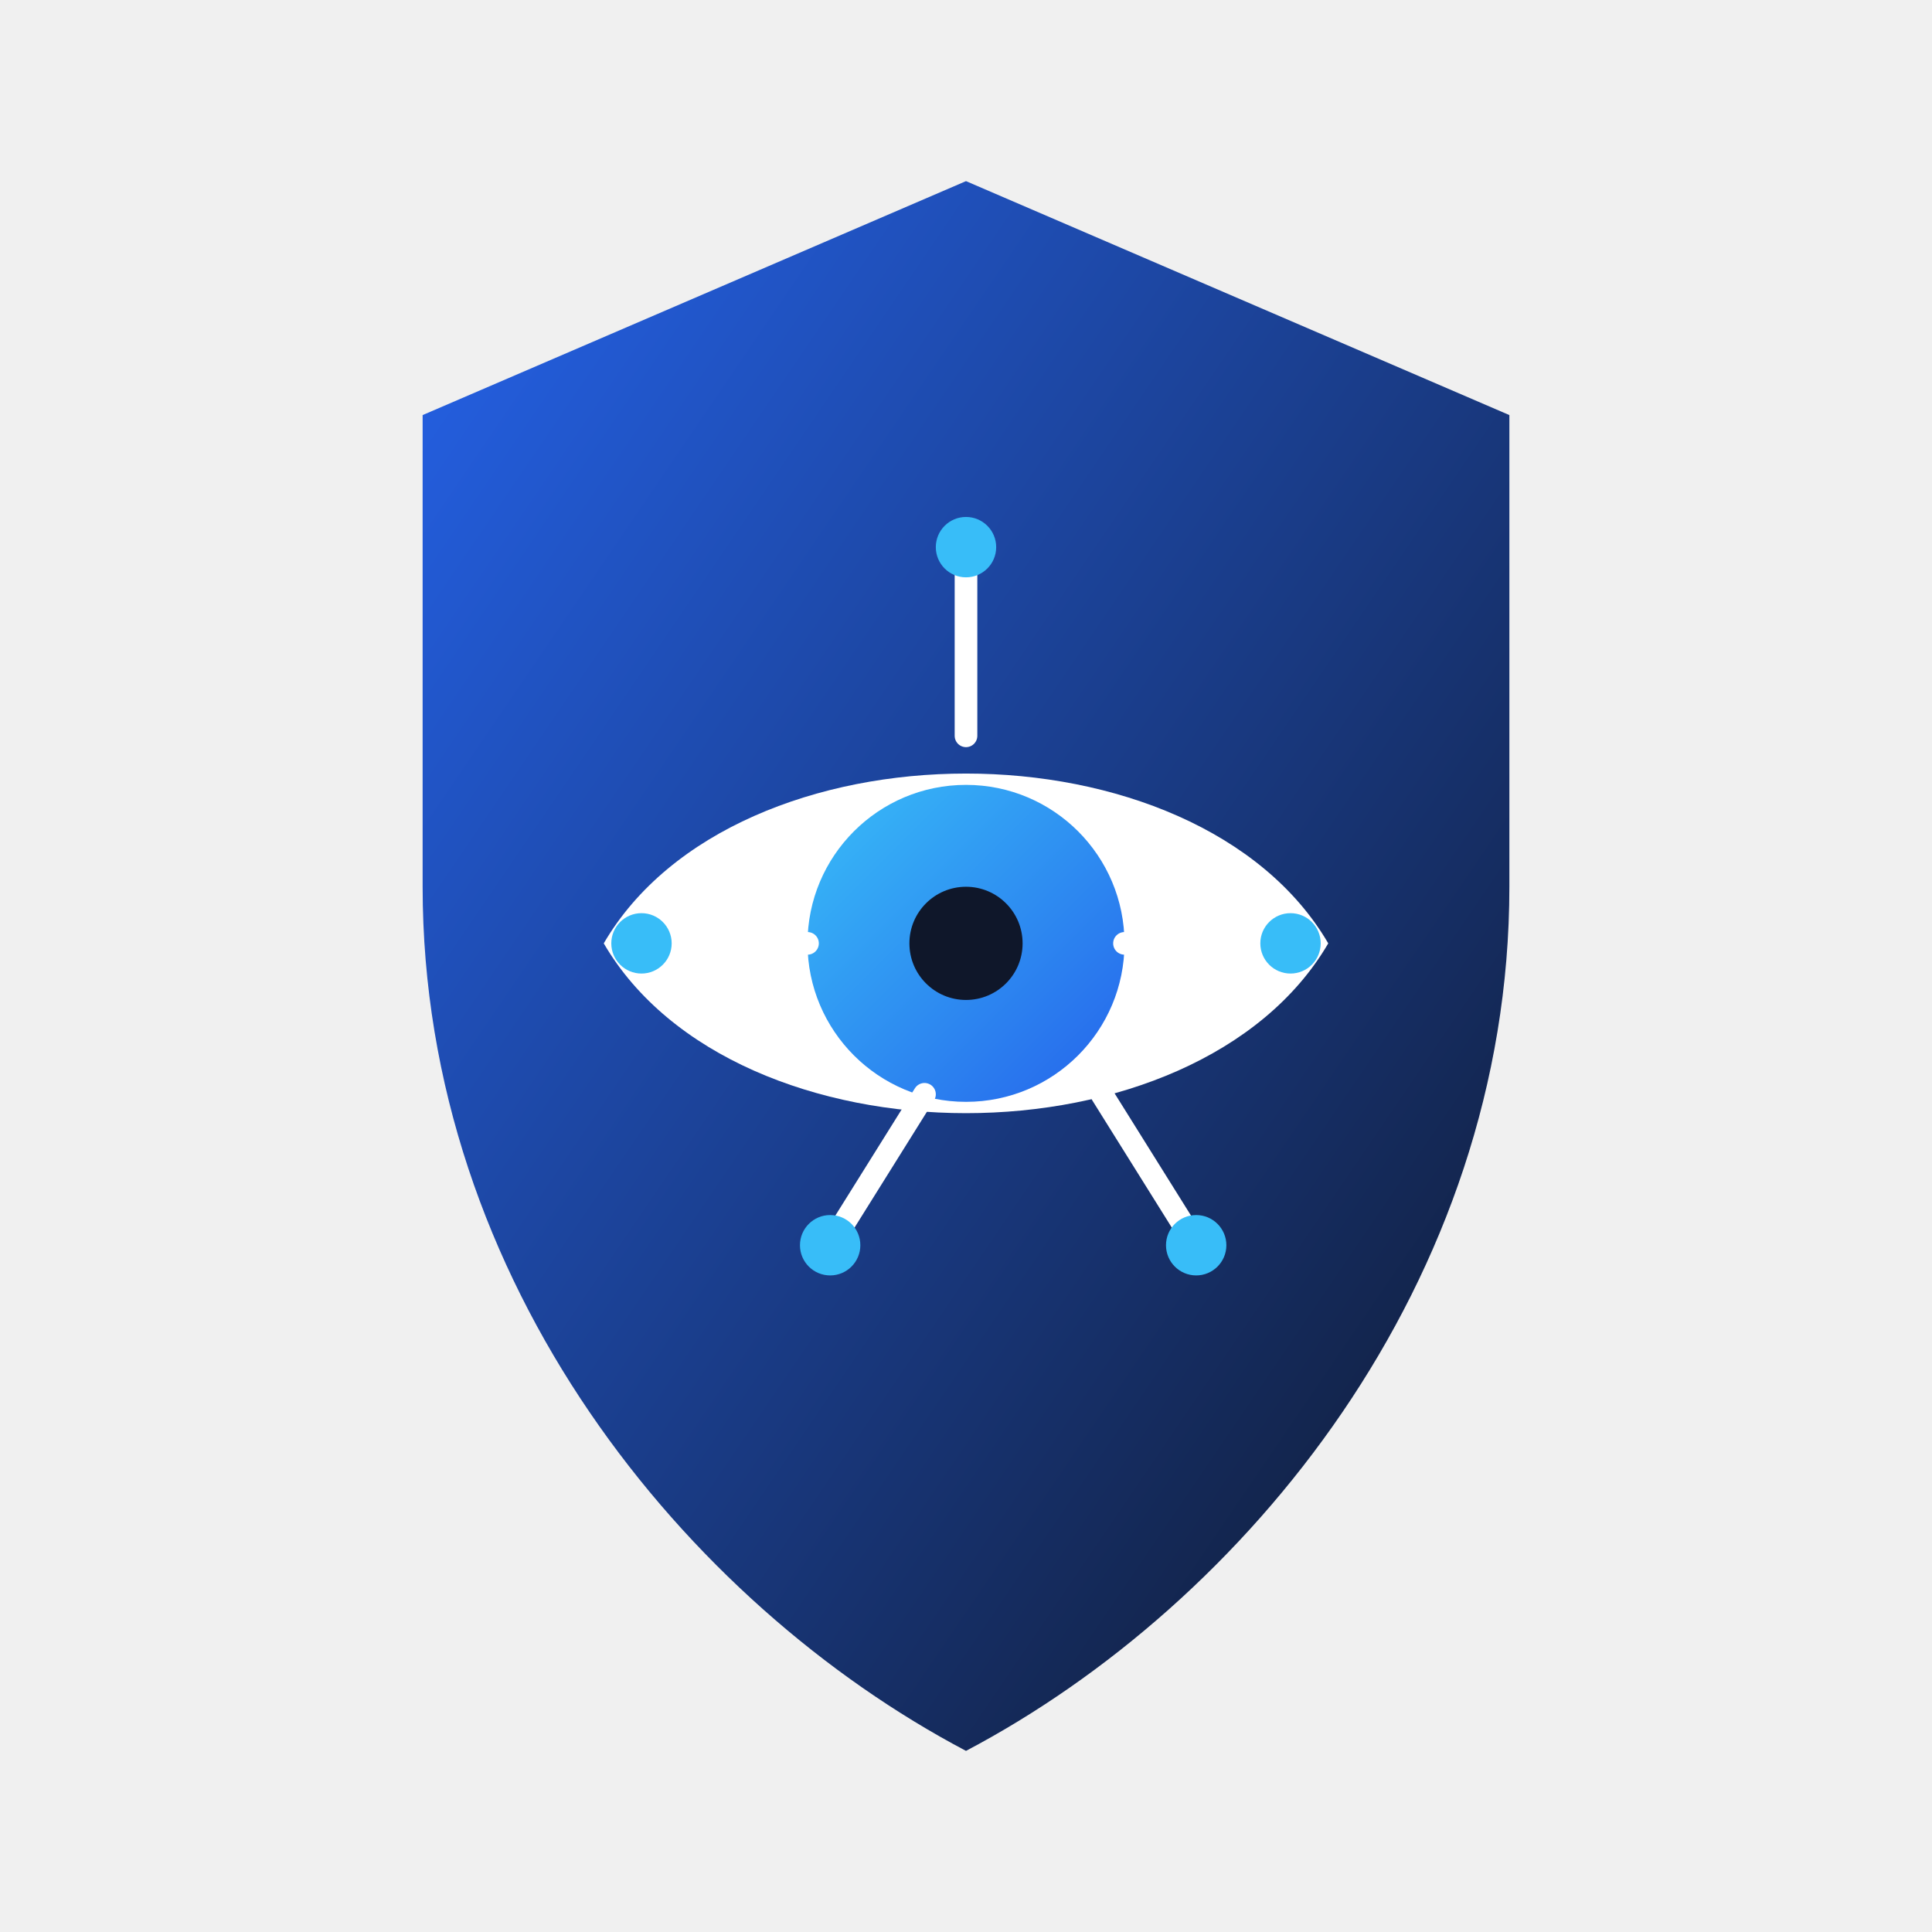
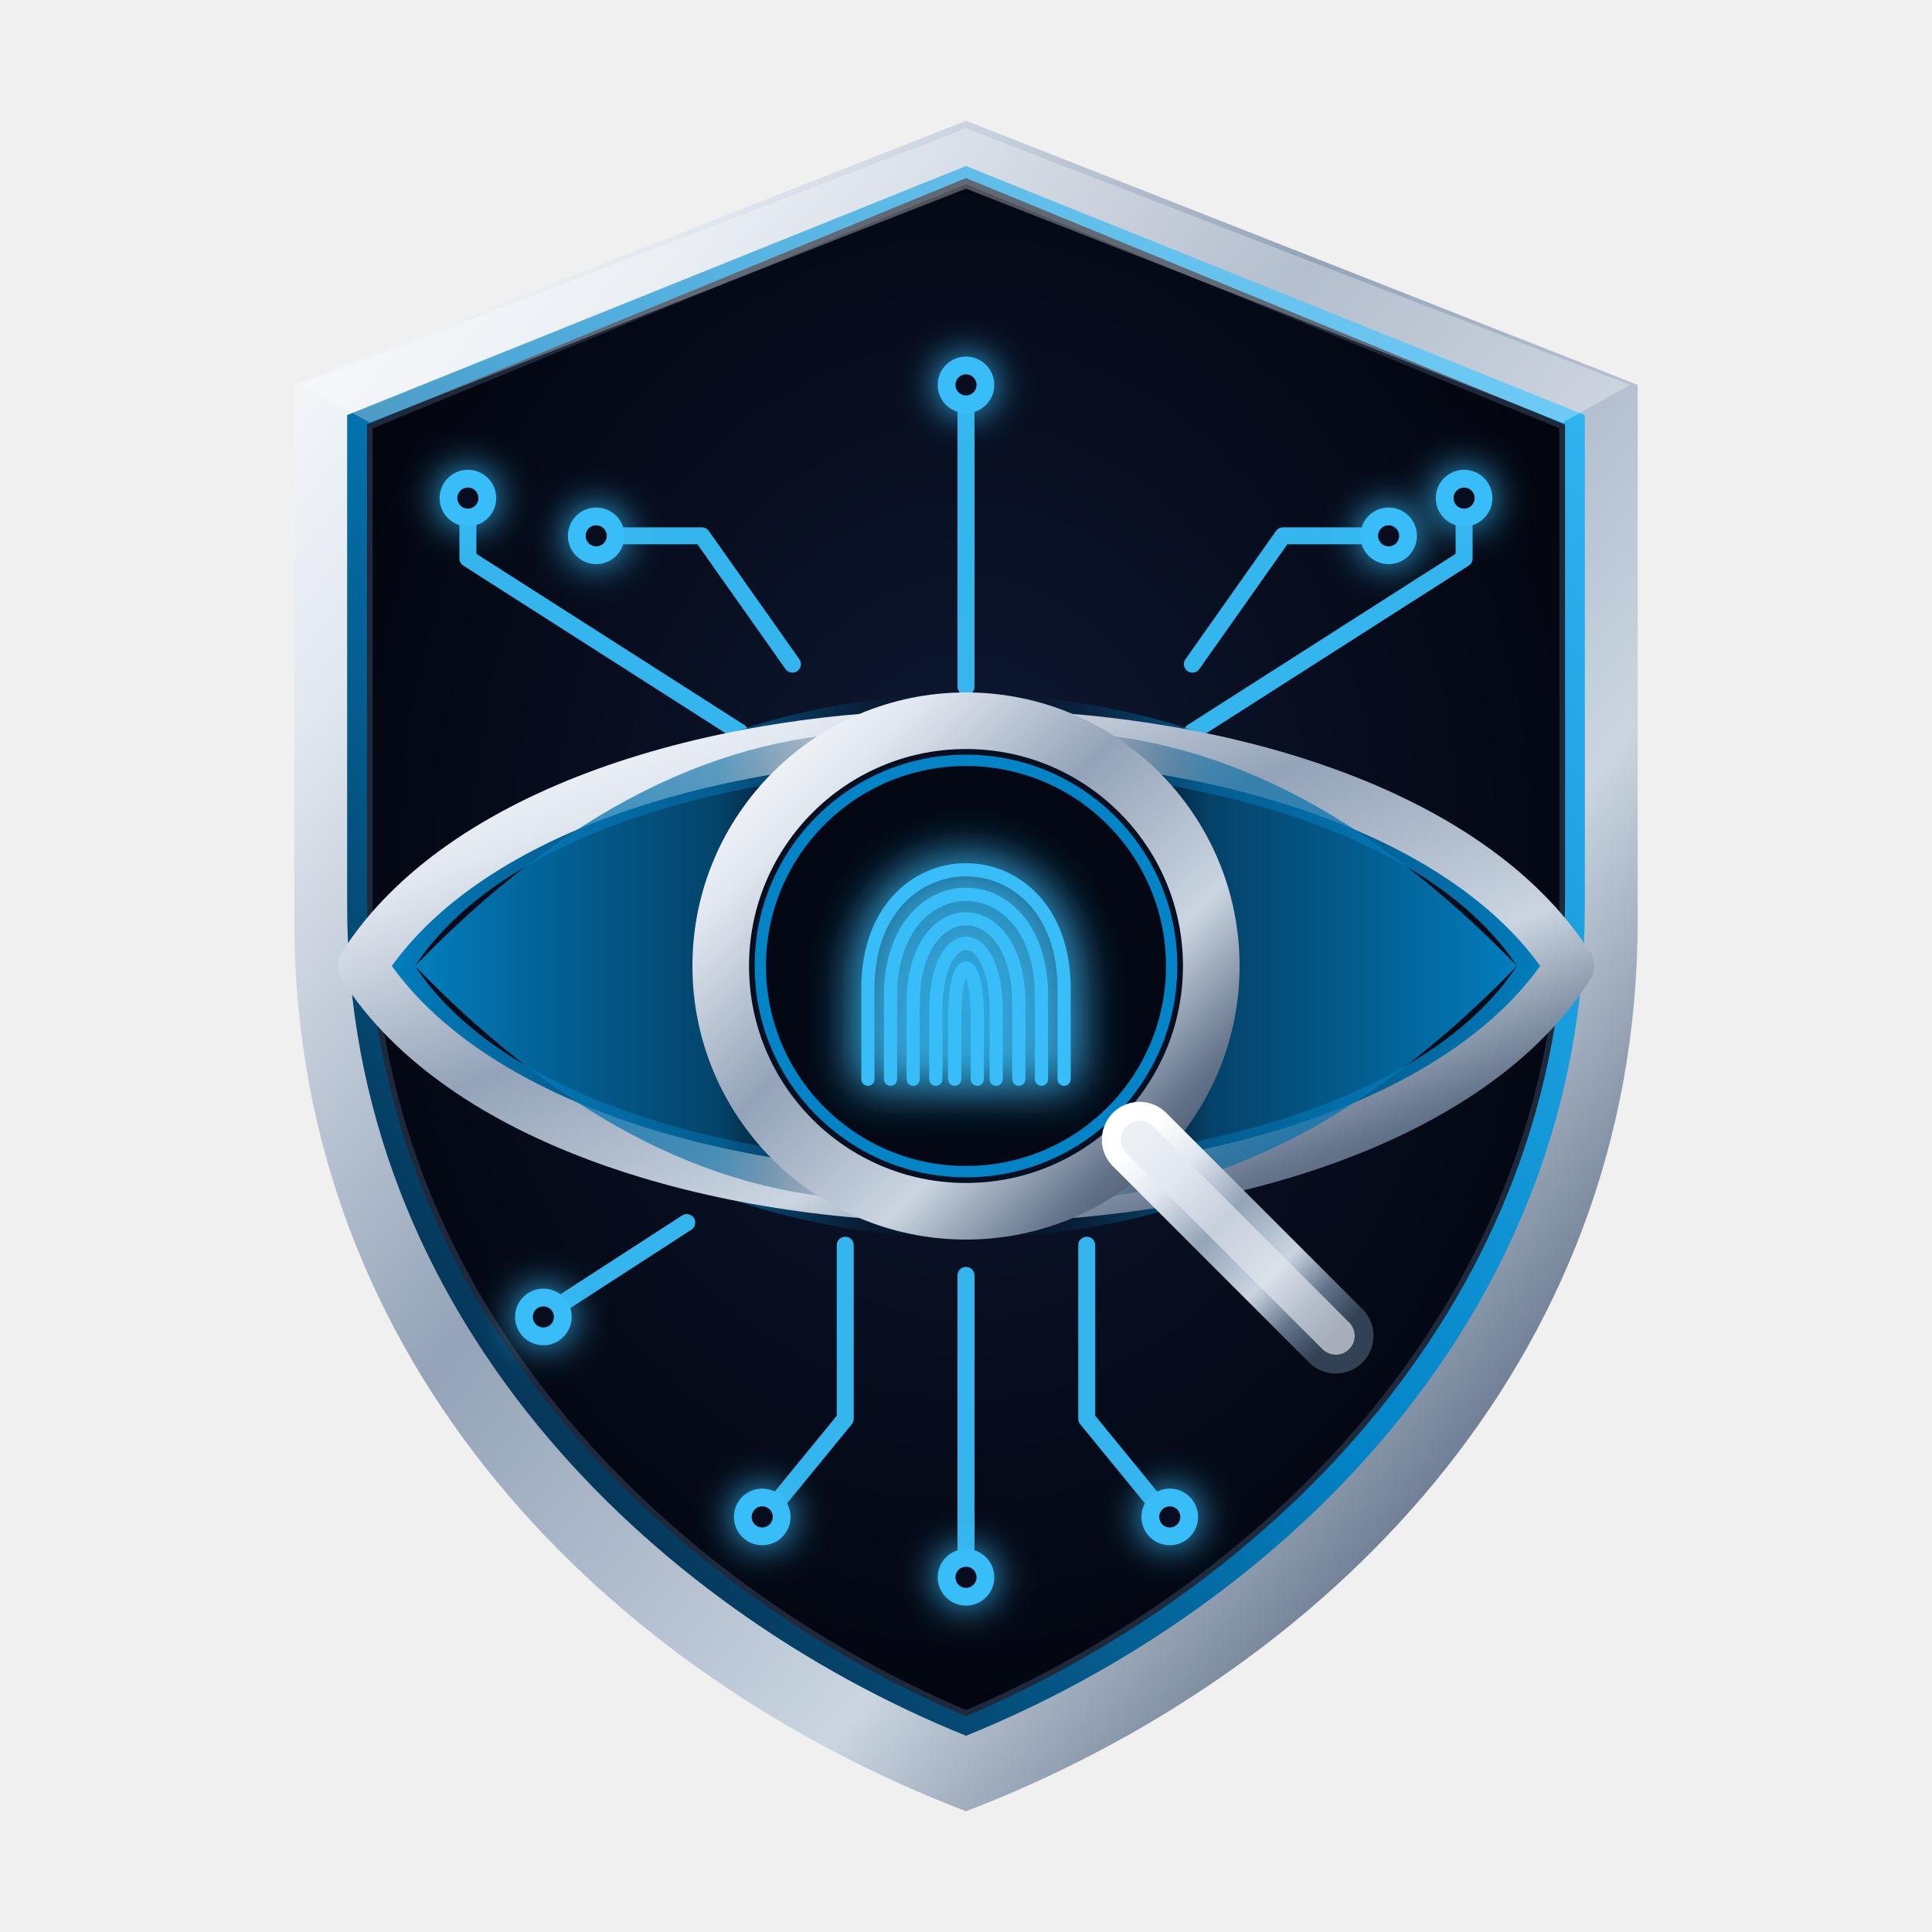
<svg xmlns="http://www.w3.org/2000/svg" width="512" height="512" viewBox="0 0 512 512">
  <defs>
-     <linearGradient id="shieldGrad" x1="0%" y1="0%" x2="100%" y2="100%">
-       <stop offset="0%" stop-color="#2563EB" />
-       <stop offset="100%" stop-color="#0F172A" />
+     <linearGradient id="shieldMetallicFav" x1="0%" y1="0%" x2="100%" y2="100%">
+       <stop offset="0%" stop-color="#FFFFFF" />
+       <stop offset="18%" stop-color="#E2E8F0" />
+       <stop offset="42%" stop-color="#94A3B8" />
+       <stop offset="68%" stop-color="#CBD5E1" />
+       <stop offset="85%" stop-color="#64748B" />
+       <stop offset="100%" stop-color="#334155" />
    </linearGradient>
-     <linearGradient id="eyeGrad" x1="0%" y1="0%" x2="100%" y2="100%">
+     <linearGradient id="shieldInnerRimFav" x1="100%" y1="0%" x2="0%" y2="100%">
      <stop offset="0%" stop-color="#38BDF8" />
-       <stop offset="100%" stop-color="#2563EB" />
+       <stop offset="50%" stop-color="#0284C7" />
+       <stop offset="100%" stop-color="#070D1E" />
    </linearGradient>
+     <radialGradient id="shieldCanvasFav" cx="50%" cy="45%" r="55%">
+       <stop offset="0%" stop-color="#0E1A34" />
+       <stop offset="60%" stop-color="#070D1E" />
+       <stop offset="100%" stop-color="#030610" />
+     </radialGradient>
+     <linearGradient id="scleraLeftFav" x1="0%" y1="50%" x2="100%" y2="50%">
+       <stop offset="0%" stop-color="#0284C7" stop-opacity="0.95" />
+       <stop offset="65%" stop-color="#0369A1" stop-opacity="0.6" />
+       <stop offset="100%" stop-color="#070D1E" stop-opacity="0" />
+     </linearGradient>
+     <linearGradient id="scleraRightFav" x1="100%" y1="50%" x2="0%" y2="50%">
+       <stop offset="0%" stop-color="#0284C7" stop-opacity="0.95" />
+       <stop offset="65%" stop-color="#0369A1" stop-opacity="0.6" />
+       <stop offset="100%" stop-color="#070D1E" stop-opacity="0" />
+     </linearGradient>
+     <filter id="cyanGlowFav" x="-30%" y="-30%" width="160%" height="160%">
+       <feGaussianBlur stdDeviation="5" result="blur" />
+       <feMerge>
+         <feMergeNode in="blur" />
+         <feMergeNode in="SourceGraphic" />
+       </feMerge>
+     </filter>
+     <filter id="intenseGlowFav" x="-40%" y="-40%" width="180%" height="180%">
+       <feGaussianBlur stdDeviation="6" result="blur1" />
+       <feGaussianBlur stdDeviation="2.5" result="blur2" />
+       <feMerge>
+         <feMergeNode in="blur1" />
+         <feMergeNode in="blur2" />
+         <feMergeNode in="SourceGraphic" />
+       </feMerge>
+     </filter>
  </defs>
-   <path d="M256 48 L400 110 V235 C400 340 330 425 256 464 C182 425 112 340 112 235 V110 Z" fill="url(#shieldGrad)" />
-   <path d="M160 250 C195 190 317 190 352 250 C317 310 195 310 160 250" fill="white" />
-   <circle cx="256" cy="250" r="42" fill="url(#eyeGrad)" />
-   <circle cx="256" cy="250" r="15" fill="#0F172A" />
-   <line x1="256" y1="145" x2="256" y2="195" stroke="white" stroke-width="6" stroke-linecap="round" />
-   <line x1="170" y1="250" x2="214" y2="250" stroke="white" stroke-width="6" stroke-linecap="round" />
-   <line x1="298" y1="250" x2="342" y2="250" stroke="white" stroke-width="6" stroke-linecap="round" />
-   <line x1="220" y1="330" x2="245" y2="290" stroke="white" stroke-width="6" stroke-linecap="round" />
-   <line x1="292" y1="290" x2="317" y2="330" stroke="white" stroke-width="6" stroke-linecap="round" />
-   <circle cx="256" cy="145" r="8" fill="#38BDF8" />
-   <circle cx="170" cy="250" r="8" fill="#38BDF8" />
-   <circle cx="342" cy="250" r="8" fill="#38BDF8" />
-   <circle cx="220" cy="330" r="8" fill="#38BDF8" />
-   <circle cx="317" cy="330" r="8" fill="#38BDF8" />
+   <path d="M256 32 L434 102 V244 C434 362 350 444 256 480 C162 444 78 362 78 244 V102 Z" fill="url(#shieldMetallicFav)" />
+   <path d="M256 44 L420 110 V240 C420 348 340 426 256 460 C172 426 92 348 92 240 V110 Z" fill="url(#shieldInnerRimFav)" />
+   <path d="M256 48 L414 113 V238 C414 344 336 420 256 454 C176 420 98 344 98 238 V113 Z" fill="url(#shieldCanvasFav)" stroke="#1E293B" stroke-width="1.5" />
+   <g stroke="#38BDF8" stroke-width="4.5" stroke-linecap="round" stroke-linejoin="round" fill="none" opacity="0.95">
+     <path d="M256 182 V106" />
+     <path d="M196 194 L124 148 V136" />
+     <path d="M210 176 L186 142 H164" />
+     <path d="M316 176 L340 142 H362" />
+     <path d="M316 194 L388 148 V136" />
+   </g>
+   <g fill="#38BDF8" filter="url(#cyanGlowFav)">
+     <circle cx="256" cy="102" r="7.5" />
+     <circle cx="124" cy="132" r="7.5" />
+     <circle cx="158" cy="142" r="7.5" />
+     <circle cx="368" cy="142" r="7.5" />
+     <circle cx="388" cy="132" r="7.5" />
+   </g>
+   <g fill="#070D1E">
+     <circle cx="256" cy="102" r="2.8" />
+     <circle cx="124" cy="132" r="2.8" />
+     <circle cx="158" cy="142" r="2.8" />
+     <circle cx="368" cy="142" r="2.8" />
+     <circle cx="388" cy="132" r="2.8" />
+   </g>
+   <g stroke="#38BDF8" stroke-width="4.5" stroke-linecap="round" stroke-linejoin="round" fill="none" opacity="0.95">
+     <path d="M182 324 L148 346" />
+     <path d="M224 330 V376 L206 398" />
+     <path d="M256 338 V414" />
+     <path d="M288 330 V376 L306 398" />
+   </g>
+   <g fill="#38BDF8" filter="url(#cyanGlowFav)">
+     <circle cx="144" cy="349" r="7.5" />
+     <circle cx="202" cy="402" r="7.5" />
+     <circle cx="256" cy="418" r="7.5" />
+     <circle cx="310" cy="402" r="7.5" />
+   </g>
+   <g fill="#070D1E">
+     <circle cx="144" cy="349" r="2.8" />
+     <circle cx="202" cy="402" r="2.8" />
+     <circle cx="256" cy="418" r="2.8" />
+     <circle cx="310" cy="402" r="2.8" />
+   </g>
+   <path d="M102 256 Q170 184 256 184 V328 Q170 328 102 256 Z" fill="url(#scleraLeftFav)" />
+   <path d="M410 256 Q342 184 256 184 V328 Q342 328 410 256 Z" fill="url(#scleraRightFav)" />
+   <path d="M96 256 C148 174 364 174 416 256 C364 338 148 338 96 256 Z" fill="none" stroke="url(#shieldMetallicFav)" stroke-width="13" stroke-linecap="round" stroke-linejoin="round" />
+   <path d="M110 256 C156 186 356 186 402 256 C356 326 156 326 110 256 Z" fill="#050B18" />
+   <path d="M110 256 Q170 194 234 194 V318 Q170 318 110 256 Z" fill="url(#scleraLeftFav)" />
+   <path d="M402 256 Q342 194 278 194 V318 Q342 318 402 256 Z" fill="url(#scleraRightFav)" />
+   <circle cx="256" cy="256" r="65" fill="#070E20" stroke="url(#shieldMetallicFav)" stroke-width="15" />
+   <circle cx="256" cy="256" r="54.5" fill="#030814" stroke="#0284C7" stroke-width="3" />
+   <path d="M302 302 L354 354" stroke="url(#shieldMetallicFav)" stroke-width="20" stroke-linecap="round" />
+   <path d="M302 302 L354 354" stroke="#E2E8F0" stroke-width="10" stroke-linecap="round" opacity="0.65" />
+   <g fill="none" stroke="#38BDF8" stroke-width="3.5" stroke-linecap="round" stroke-linejoin="round" filter="url(#intenseGlowFav)">
+     <path d="M230 286 V262 C230 220 282 220 282 262 V286" />
+     <path d="M236 286 V264 C236 228 276 228 276 264 V286" />
+     <path d="M242 286 V266 C242 236 270 236 270 266 V286" />
+     <path d="M248 286 V268 C248 244 264 244 264 268 V286" />
+     <path d="M253 286 V270 C253 252 259 252 259 270 V286" />
+   </g>
+   <path d="M256 34 L432 102 L414 112 L256 50 L98 112 L80 102 Z" fill="#FFFFFF" opacity="0.3" />
</svg>
